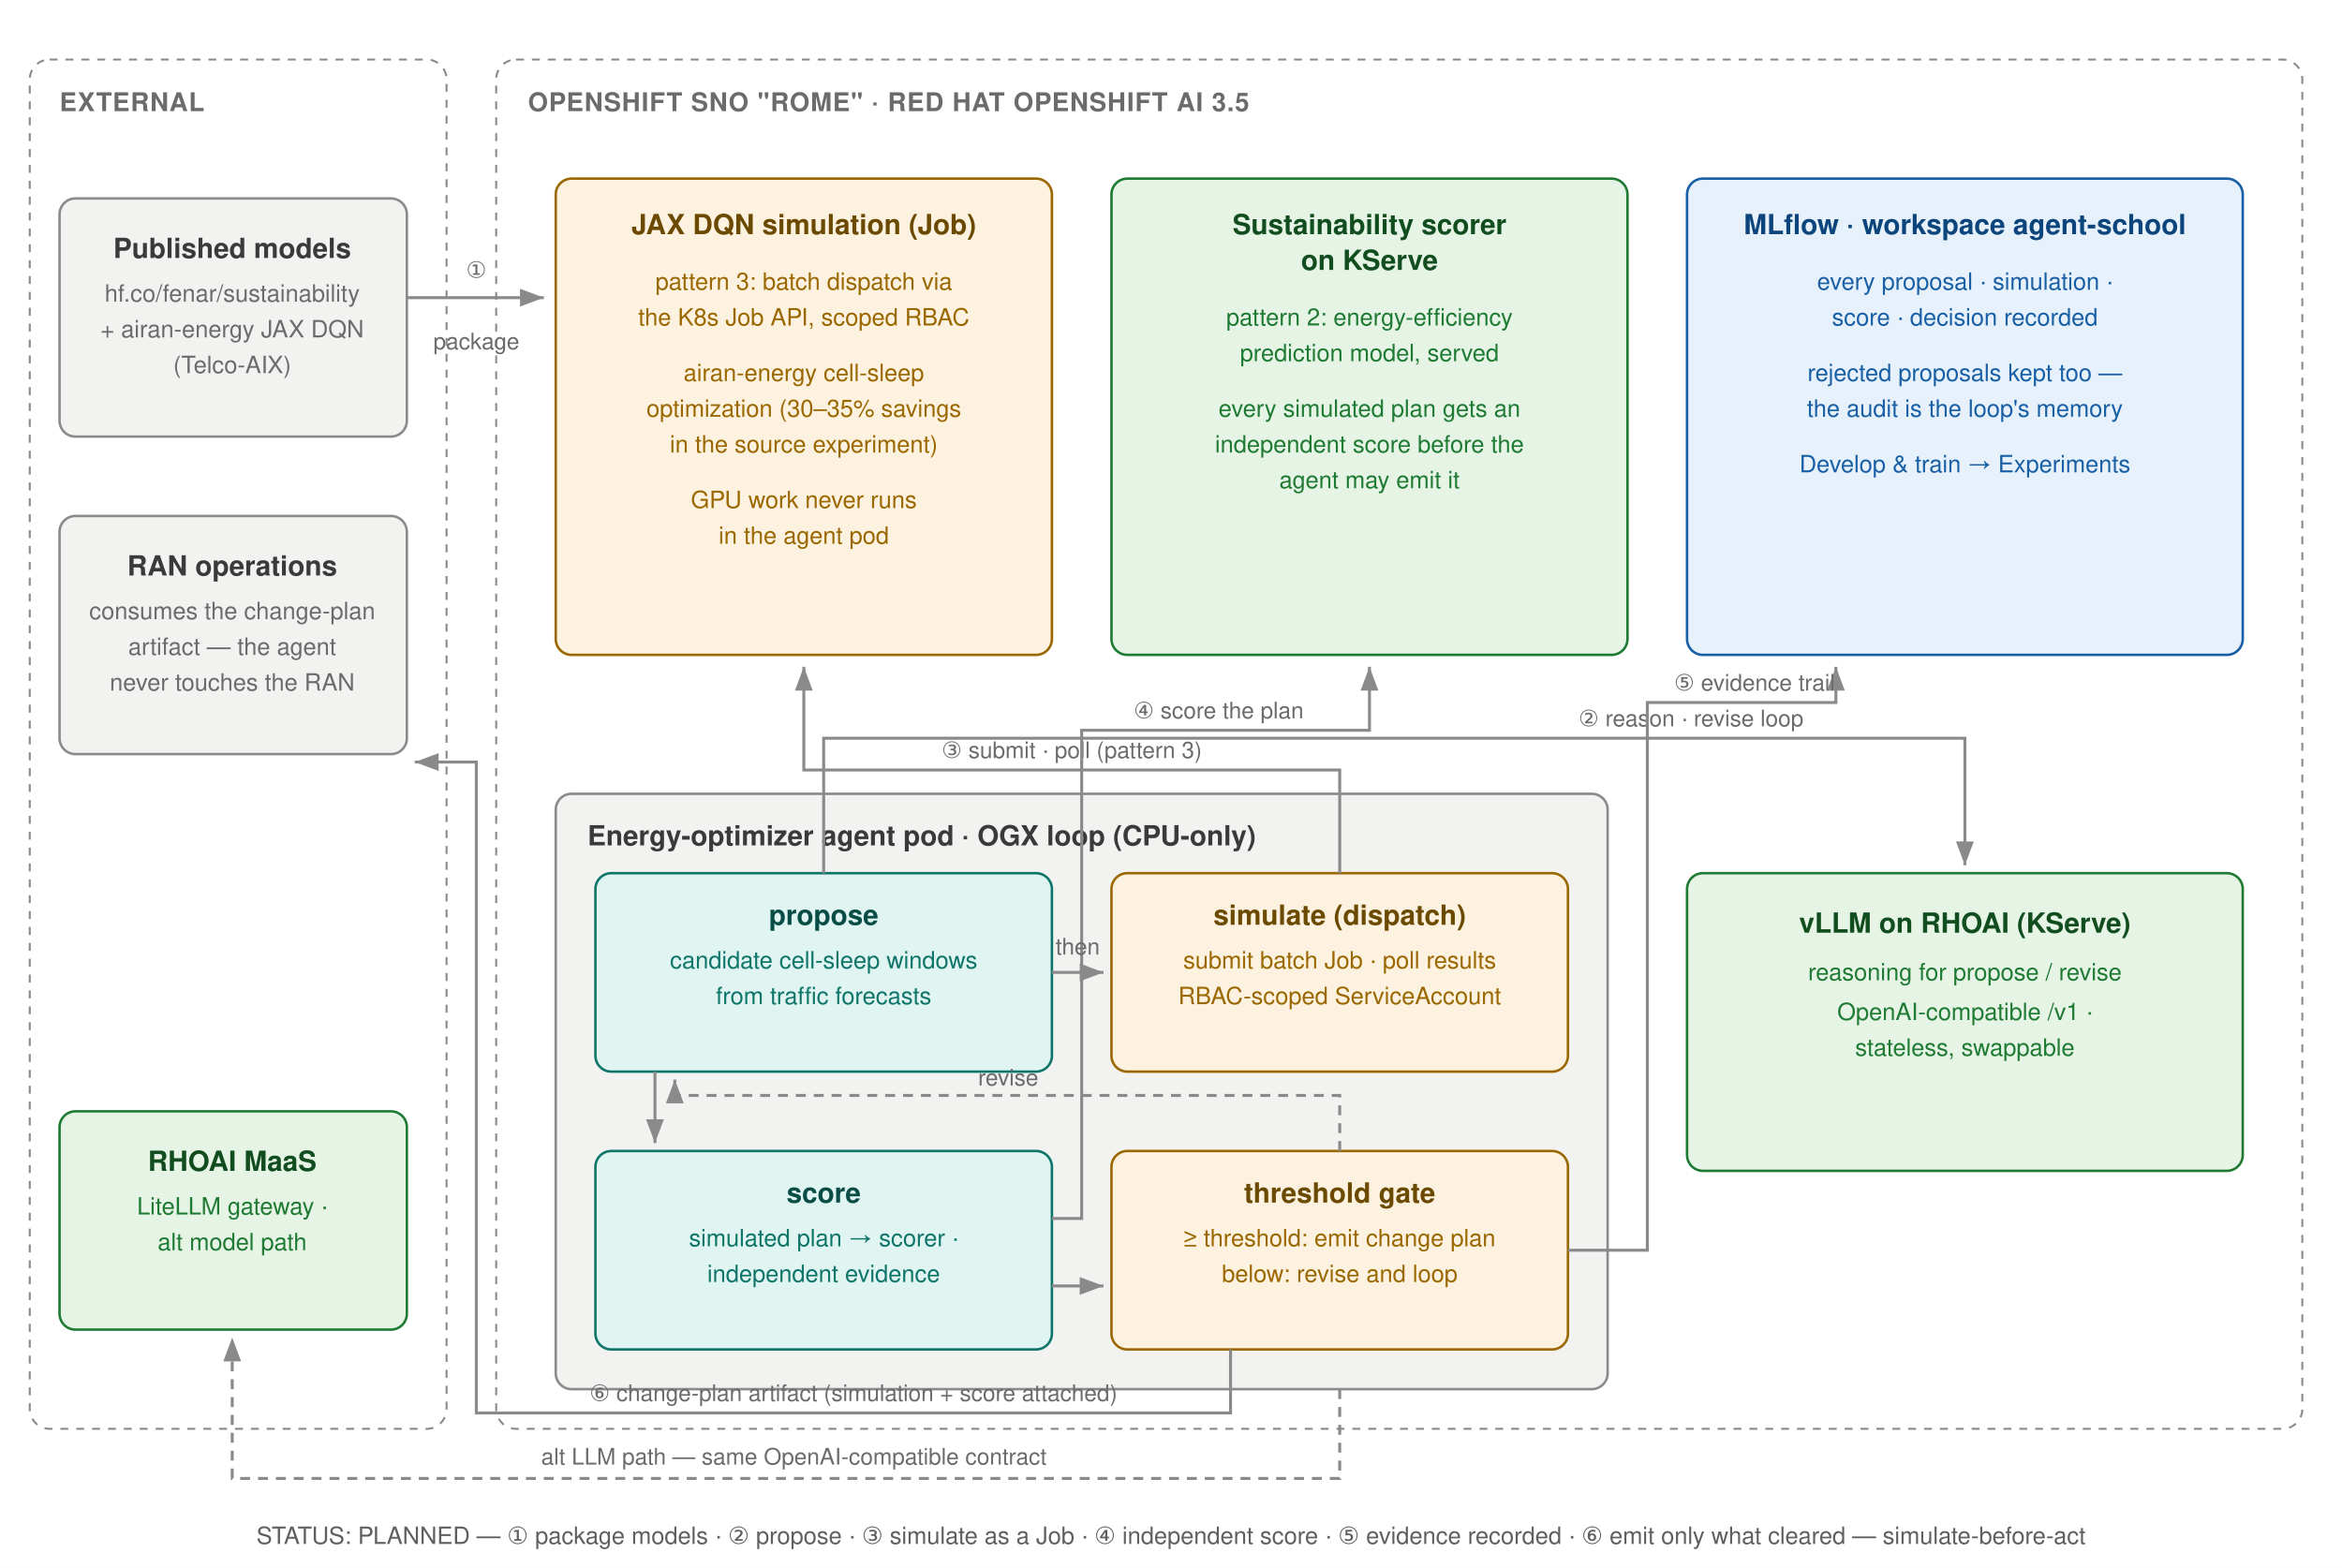
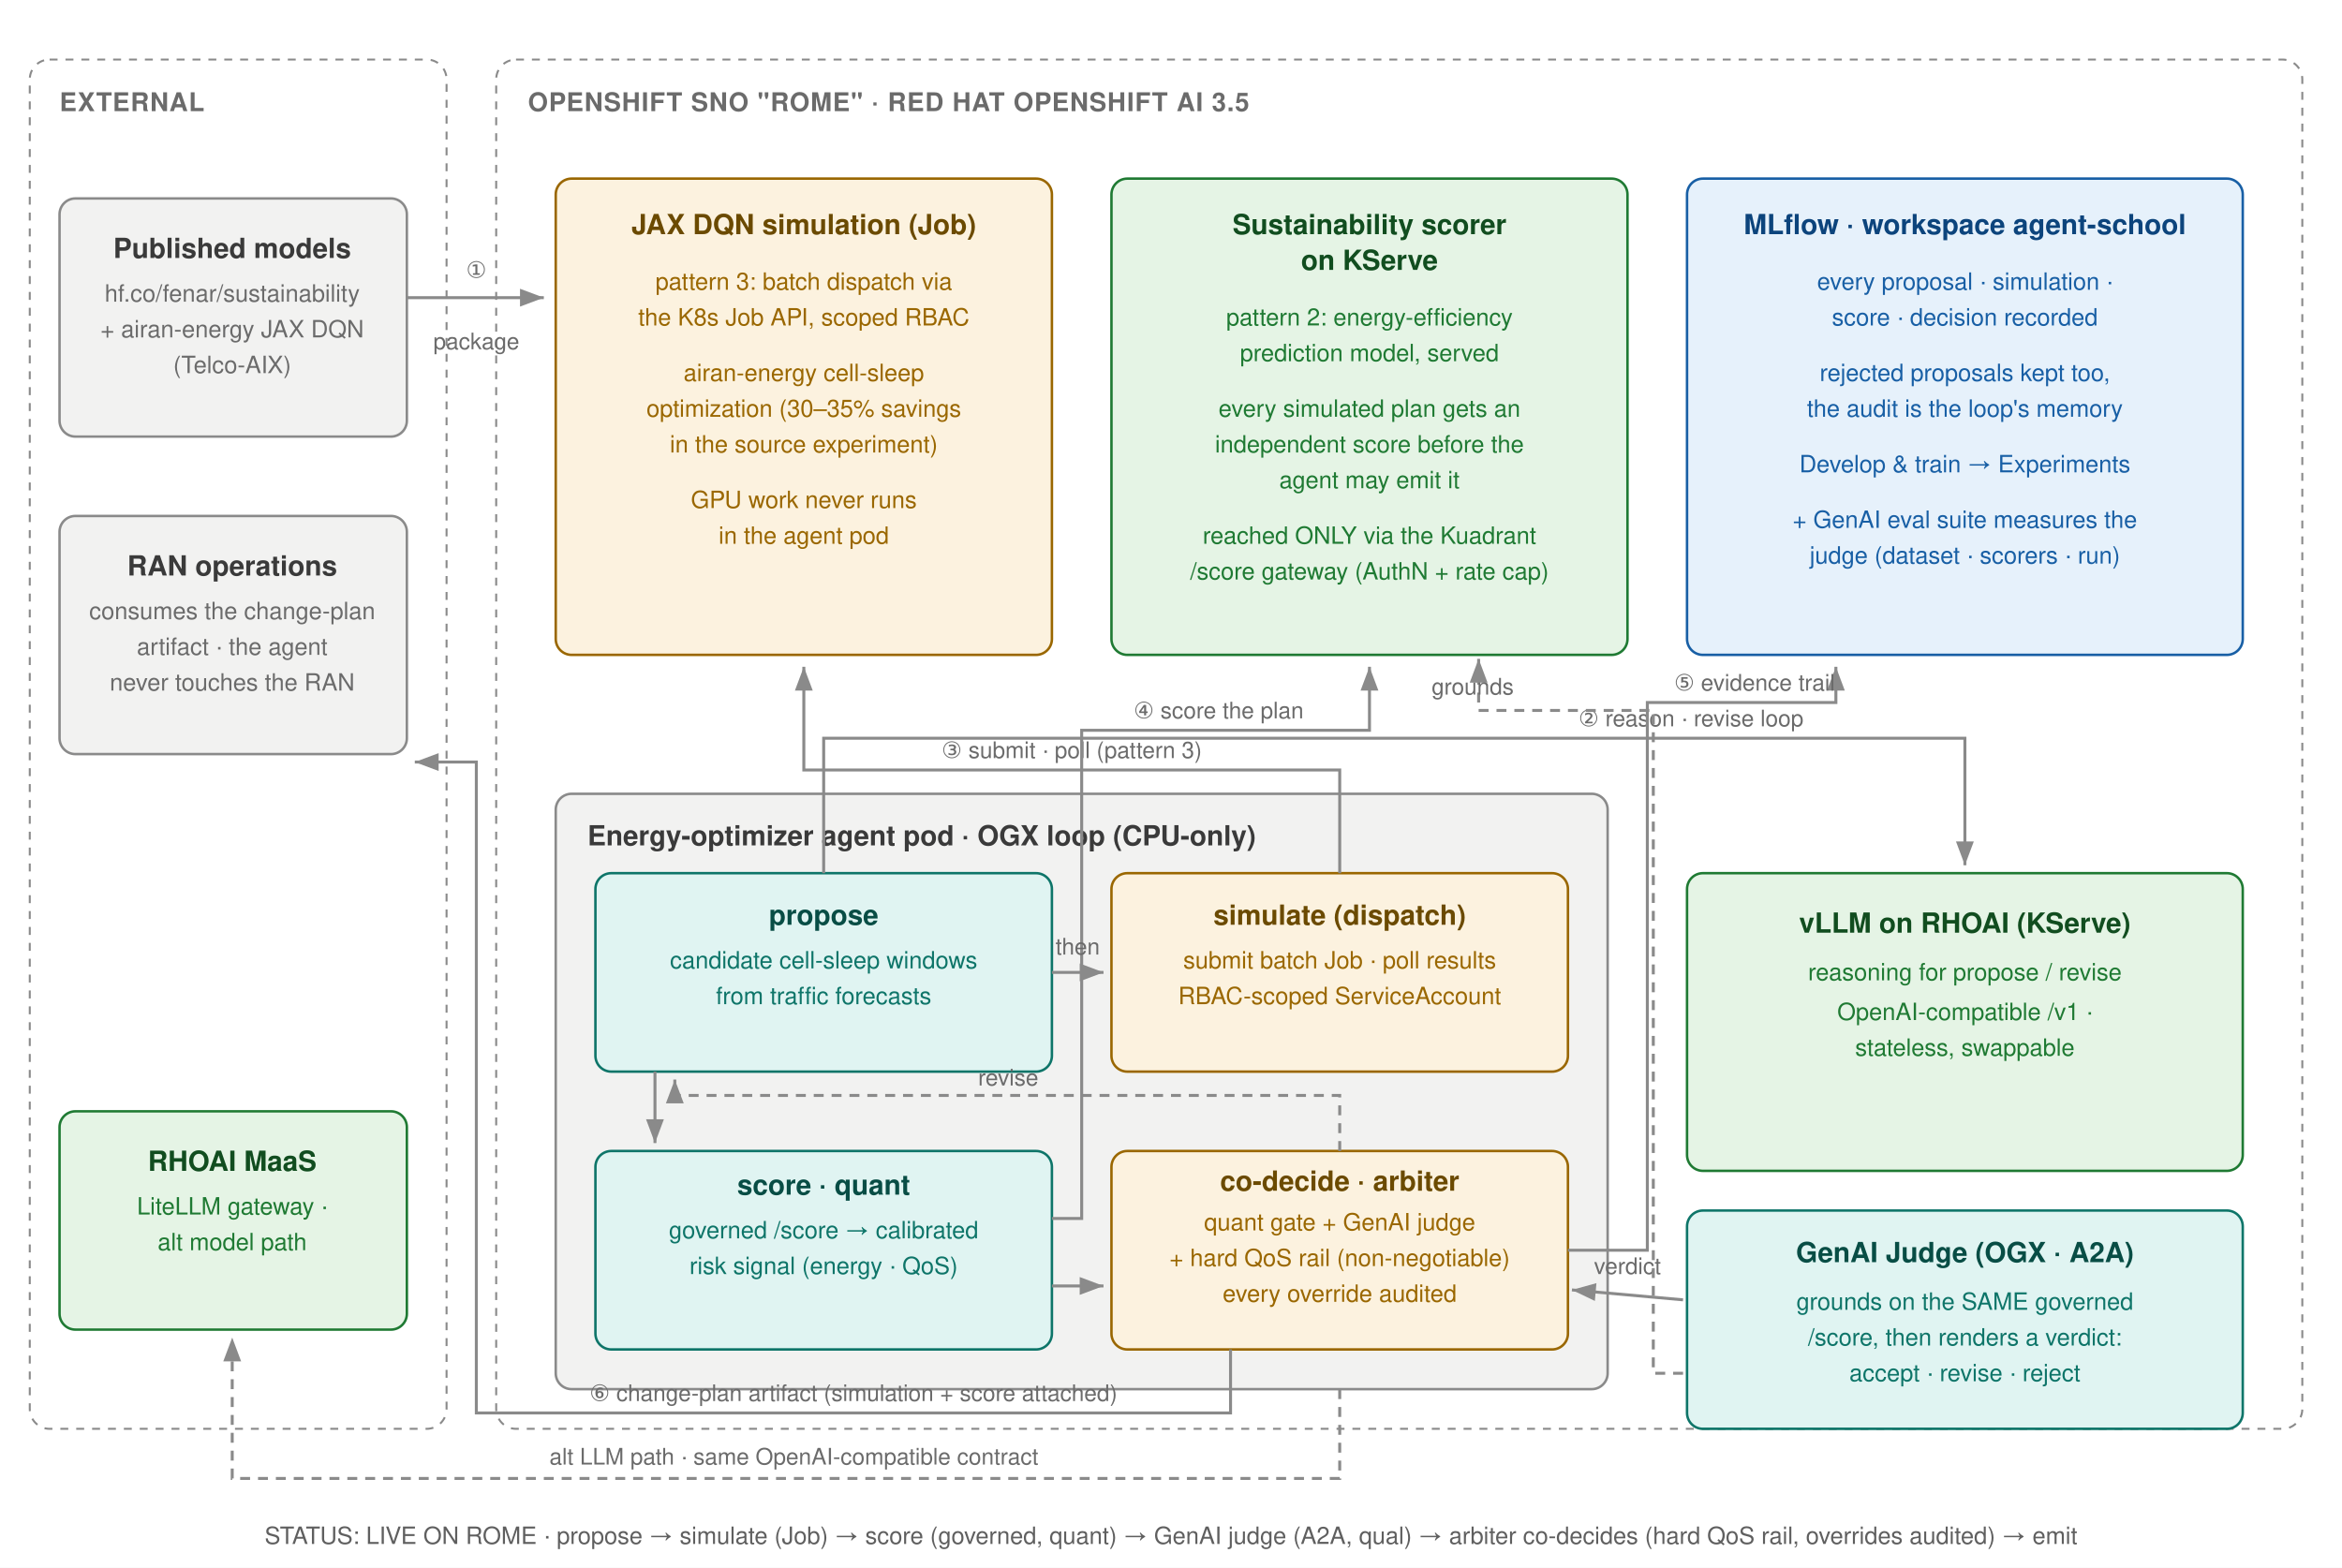
<svg xmlns="http://www.w3.org/2000/svg" viewBox="0 0 1180 790" width="1180" height="790">
  <style>
text { font-family: 'Helvetica Neue', Helvetica, Arial, sans-serif; }
.th { font-size: 14px; font-weight: 600; fill: #2a2a2a; }
.ts { font-size: 12px; font-weight: 400; fill: #5f5f5f; }
.tz { font-size: 13px; font-weight: 600; fill: #6b6b6b; letter-spacing: .4px; }
.tl { font-size: 11.5px; font-weight: 500; fill: #6b6b6b; }
.c-blue rect { fill: #E6F1FB; stroke: #185FA5; stroke-width: 1.25; }
.c-blue .th { fill: #0C447C; } .c-blue .ts { fill: #185FA5; }
.c-teal rect { fill: #E0F4F2; stroke: #0E7569; stroke-width: 1.25; }
.c-teal .th { fill: #084D45; } .c-teal .ts { fill: #0E7569; }
.c-amber rect { fill: #FCF2DF; stroke: #9A6700; stroke-width: 1.25; }
.c-amber .th { fill: #6B4A00; } .c-amber .ts { fill: #9A6700; }
.c-green rect { fill: #E5F4E5; stroke: #1F7A33; stroke-width: 1.25; }
.c-green .th { fill: #114D1F; } .c-green .ts { fill: #1F7A33; }
.c-gray rect { fill: #F2F2F1; stroke: #8a8a8a; stroke-width: 1.25; }
.c-gray .th { fill: #3A3A3A; } .c-gray .ts { fill: #6B6B6B; }
.arrow { stroke: #8a8a8a; stroke-width: 1.5; fill: none; }
.dashed { stroke-dasharray: 5 4; }
</style>
  <defs>
    <marker id="a" markerWidth="10" markerHeight="8" refX="8" refY="3" orient="auto">
      <path d="M0,0 L8,3 L0,6" fill="#8a8a8a" />
    </marker>
  </defs>
  <rect width="1180" height="790" fill="#ffffff" />
  <rect x="15" y="30" width="210" height="690" rx="10" fill="none" stroke="#8a8a8a" stroke-dasharray="4 4" />
  <text class="tz" x="30" y="56">EXTERNAL</text>
  <g class="c-gray">
    <rect x="30" y="100" width="175" height="120" rx="8" />
    <text class="th" x="117" y="130" text-anchor="middle">Published models</text>
    <text class="ts" x="117" y="152" text-anchor="middle">hf.co/fenar/sustainability</text>
    <text class="ts" x="117" y="170" text-anchor="middle">+ airan-energy JAX DQN</text>
    <text class="ts" x="117" y="188" text-anchor="middle">(Telco-AIX)</text>
  </g>
  <g class="c-gray">
    <rect x="30" y="260" width="175" height="120" rx="8" />
    <text class="th" x="117" y="290" text-anchor="middle">RAN operations</text>
    <text class="ts" x="117" y="312" text-anchor="middle">consumes the change-plan</text>
-     <text class="ts" x="117" y="330" text-anchor="middle">artifact — the agent</text>
+     <text class="ts" x="117" y="330" text-anchor="middle">artifact · the agent</text>
    <text class="ts" x="117" y="348" text-anchor="middle">never touches the RAN</text>
  </g>
  <g class="c-green">
    <rect x="30" y="560" width="175" height="110" rx="8" />
    <text class="th" x="117" y="590" text-anchor="middle">RHOAI MaaS</text>
    <text class="ts" x="117" y="612" text-anchor="middle">LiteLLM gateway ·</text>
    <text class="ts" x="117" y="630" text-anchor="middle">alt model path</text>
  </g>
  <rect x="250" y="30" width="910" height="690" rx="10" fill="none" stroke="#8a8a8a" stroke-dasharray="4 4" />
  <text class="tz" x="266" y="56">OPENSHIFT SNO "ROME" · RED HAT OPENSHIFT AI 3.5</text>
  <g class="c-amber">
    <rect x="280" y="90" width="250" height="240" rx="8" />
    <text class="th" x="405" y="118" text-anchor="middle">JAX DQN simulation (Job)</text>
    <text class="ts" x="405" y="146" text-anchor="middle">pattern 3: batch dispatch via</text>
    <text class="ts" x="405" y="164" text-anchor="middle">the K8s Job API, scoped RBAC</text>
    <text class="ts" x="405" y="192" text-anchor="middle">airan-energy cell-sleep</text>
    <text class="ts" x="405" y="210" text-anchor="middle">optimization (30–35% savings</text>
    <text class="ts" x="405" y="228" text-anchor="middle">in the source experiment)</text>
    <text class="ts" x="405" y="256" text-anchor="middle">GPU work never runs</text>
    <text class="ts" x="405" y="274" text-anchor="middle">in the agent pod</text>
  </g>
  <g class="c-green">
    <rect x="560" y="90" width="260" height="240" rx="8" />
    <text class="th" x="690" y="118" text-anchor="middle">Sustainability scorer</text>
    <text class="th" x="690" y="136" text-anchor="middle">on KServe</text>
    <text class="ts" x="690" y="164" text-anchor="middle">pattern 2: energy-efficiency</text>
    <text class="ts" x="690" y="182" text-anchor="middle">prediction model, served</text>
    <text class="ts" x="690" y="210" text-anchor="middle">every simulated plan gets an</text>
    <text class="ts" x="690" y="228" text-anchor="middle">independent score before the</text>
    <text class="ts" x="690" y="246" text-anchor="middle">agent may emit it</text>
+     <text class="ts" x="690" y="274" text-anchor="middle">reached ONLY via the Kuadrant</text>
+     <text class="ts" x="690" y="292" text-anchor="middle">/score gateway (AuthN + rate cap)</text>
  </g>
  <g class="c-blue">
    <rect x="850" y="90" width="280" height="240" rx="8" />
    <text class="th" x="990" y="118" text-anchor="middle">MLflow · workspace agent-school</text>
    <text class="ts" x="990" y="146" text-anchor="middle">every proposal · simulation ·</text>
    <text class="ts" x="990" y="164" text-anchor="middle">score · decision recorded</text>
-     <text class="ts" x="990" y="192" text-anchor="middle">rejected proposals kept too —</text>
+     <text class="ts" x="990" y="192" text-anchor="middle">rejected proposals kept too,</text>
    <text class="ts" x="990" y="210" text-anchor="middle">the audit is the loop's memory</text>
    <text class="ts" x="990" y="238" text-anchor="middle">Develop &amp; train → Experiments</text>
+     <text class="ts" x="990" y="266" text-anchor="middle">+ GenAI eval suite measures the</text>
+     <text class="ts" x="990" y="284" text-anchor="middle">judge (dataset · scorers · run)</text>
  </g>
  <g class="c-gray">
    <rect x="280" y="400" width="530" height="300" rx="8" />
    <text class="th" x="296" y="426">Energy-optimizer agent pod · OGX loop (CPU-only)</text>
  </g>
  <g class="c-teal">
    <rect x="300" y="440" width="230" height="100" rx="8" />
    <text class="th" x="415" y="466" text-anchor="middle">propose</text>
    <text class="ts" x="415" y="488" text-anchor="middle">candidate cell-sleep windows</text>
    <text class="ts" x="415" y="506" text-anchor="middle">from traffic forecasts</text>
  </g>
  <g class="c-amber">
    <rect x="560" y="440" width="230" height="100" rx="8" />
    <text class="th" x="675" y="466" text-anchor="middle">simulate (dispatch)</text>
    <text class="ts" x="675" y="488" text-anchor="middle">submit batch Job · poll results</text>
    <text class="ts" x="675" y="506" text-anchor="middle">RBAC-scoped ServiceAccount</text>
  </g>
  <g class="c-teal">
    <rect x="300" y="580" width="230" height="100" rx="8" />
-     <text class="th" x="415" y="606" text-anchor="middle">score</text>
-     <text class="ts" x="415" y="628" text-anchor="middle">simulated plan → scorer ·</text>
-     <text class="ts" x="415" y="646" text-anchor="middle">independent evidence</text>
+     <text class="th" x="415" y="602" text-anchor="middle">score · quant</text>
+     <text class="ts" x="415" y="624" text-anchor="middle">governed /score → calibrated</text>
+     <text class="ts" x="415" y="642" text-anchor="middle">risk signal (energy · QoS)</text>
  </g>
  <g class="c-amber">
    <rect x="560" y="580" width="230" height="100" rx="8" />
-     <text class="th" x="675" y="606" text-anchor="middle">threshold gate</text>
-     <text class="ts" x="675" y="628" text-anchor="middle">≥ threshold: emit change plan</text>
-     <text class="ts" x="675" y="646" text-anchor="middle">below: revise and loop</text>
+     <text class="th" x="675" y="600" text-anchor="middle">co-decide · arbiter</text>
+     <text class="ts" x="675" y="620" text-anchor="middle">quant gate + GenAI judge</text>
+     <text class="ts" x="675" y="638" text-anchor="middle">+ hard QoS rail (non-negotiable)</text>
+     <text class="ts" x="675" y="656" text-anchor="middle">every override audited</text>
  </g>
  <g class="c-green">
    <rect x="850" y="440" width="280" height="150" rx="8" />
    <text class="th" x="990" y="470" text-anchor="middle">vLLM on RHOAI (KServe)</text>
    <text class="ts" x="990" y="494" text-anchor="middle">reasoning for propose / revise</text>
    <text class="ts" x="990" y="514" text-anchor="middle">OpenAI-compatible /v1 ·</text>
    <text class="ts" x="990" y="532" text-anchor="middle">stateless, swappable</text>
+   </g>
+   <g class="c-teal">
+     <rect x="850" y="610" width="280" height="110" rx="8" />
+     <text class="th" x="990" y="636" text-anchor="middle">GenAI Judge (OGX · A2A)</text>
+     <text class="ts" x="990" y="660" text-anchor="middle">grounds on the SAME governed</text>
+     <text class="ts" x="990" y="678" text-anchor="middle">/score, then renders a verdict:</text>
+     <text class="ts" x="990" y="696" text-anchor="middle">accept · revise · reject</text>
  </g>
  <line class="arrow" x1="205" y1="150" x2="274" y2="150" marker-end="url(#a)" />
  <text class="tl" x="240" y="140" text-anchor="middle">①</text>
  <text class="tl" x="240" y="176" text-anchor="middle">package</text>
  <polyline class="arrow" points="415,440 415,372 990,372 990,436" marker-end="url(#a)" />
  <text class="tl" x="852" y="366" text-anchor="middle">② reason · revise loop</text>
  <polyline class="arrow" points="675,440 675,388 405,388 405,336" marker-end="url(#a)" />
  <text class="tl" x="540" y="382" text-anchor="middle">③ submit · poll (pattern 3)</text>
  <polyline class="arrow" points="530,614 545,614 545,368 690,368 690,336" marker-end="url(#a)" />
  <text class="tl" x="614" y="362" text-anchor="middle">④ score the plan</text>
  <polyline class="arrow" points="790,630 830,630 830,354 925,354 925,336" marker-end="url(#a)" />
  <text class="tl" x="884" y="348" text-anchor="middle">⑤ evidence trail</text>
  <polyline class="arrow" points="620,680 620,712 240,712 240,384 209,384" marker-end="url(#a)" />
  <text class="tl" x="430" y="706" text-anchor="middle">⑥ change-plan artifact (simulation + score attached)</text>
  <line class="arrow" x1="530" y1="490" x2="556" y2="490" marker-end="url(#a)" />
  <text class="tl" x="543" y="481" text-anchor="middle">then</text>
  <polyline class="arrow" points="330,540 330,576" marker-end="url(#a)" />
  <line class="arrow" x1="530" y1="648" x2="556" y2="648" marker-end="url(#a)" />
  <polyline class="arrow dashed" points="675,580 675,552 340,552 340,544" marker-end="url(#a)" />
  <text class="tl" x="508" y="547" text-anchor="middle">revise</text>
  <polyline class="arrow dashed" points="675,700 675,745 117,745 117,674" marker-end="url(#a)" />
-   <text class="tl" x="400" y="738" text-anchor="middle">alt LLM path — same OpenAI-compatible contract</text>
-   <text class="ts" x="590" y="778" text-anchor="middle">STATUS: PLANNED — ① package models · ② propose · ③ simulate as a Job · ④ independent score · ⑤ evidence recorded · ⑥ emit only what cleared — simulate-before-act</text>
+   <text class="tl" x="400" y="738" text-anchor="middle">alt LLM path · same OpenAI-compatible contract</text>
+   <line class="arrow" x1="848" y1="655" x2="792" y2="650" marker-end="url(#a)" />
+   <text class="tl" x="820" y="642" text-anchor="middle">verdict</text>
+   <polyline class="arrow dashed" points="848,692 833,692 833,358 745,358 745,332" marker-end="url(#a)" />
+   <text class="tl" x="742" y="350" text-anchor="middle">grounds</text>
+   <text class="ts" x="590" y="778" text-anchor="middle">STATUS: LIVE ON ROME · propose → simulate (Job) → score (governed, quant) → GenAI judge (A2A, qual) → arbiter co-decides (hard QoS rail, overrides audited) → emit</text>
</svg>
